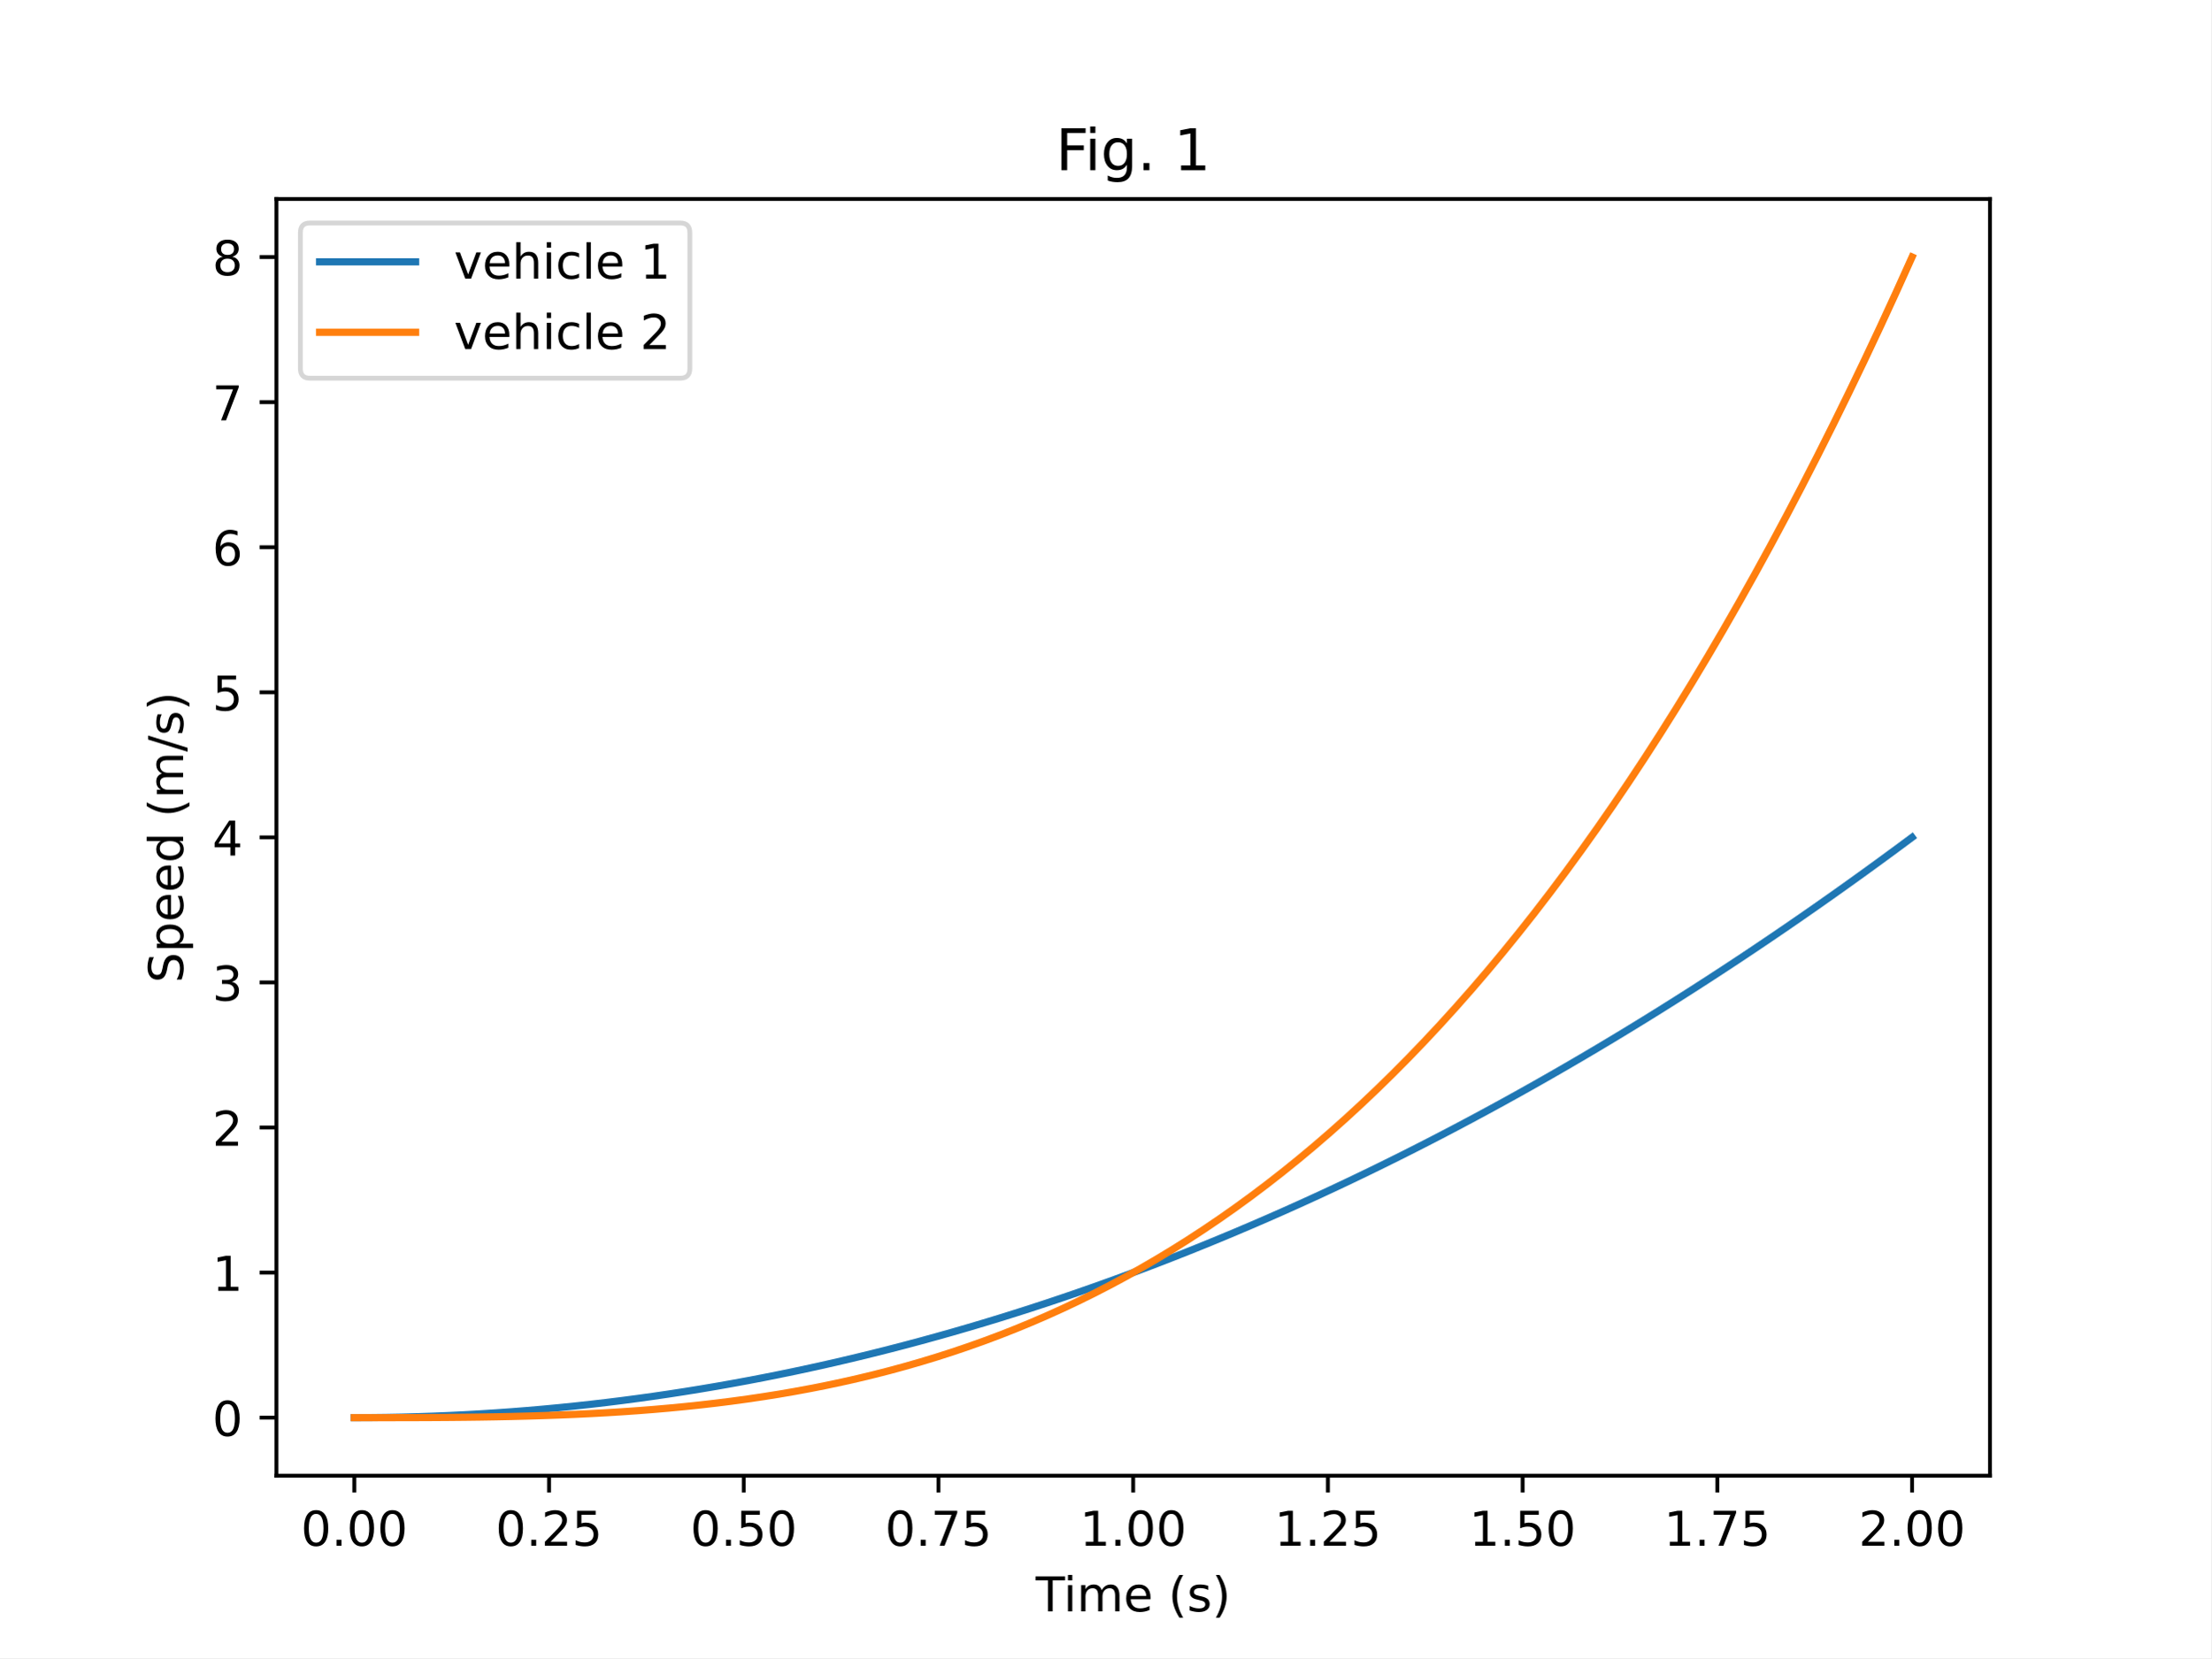
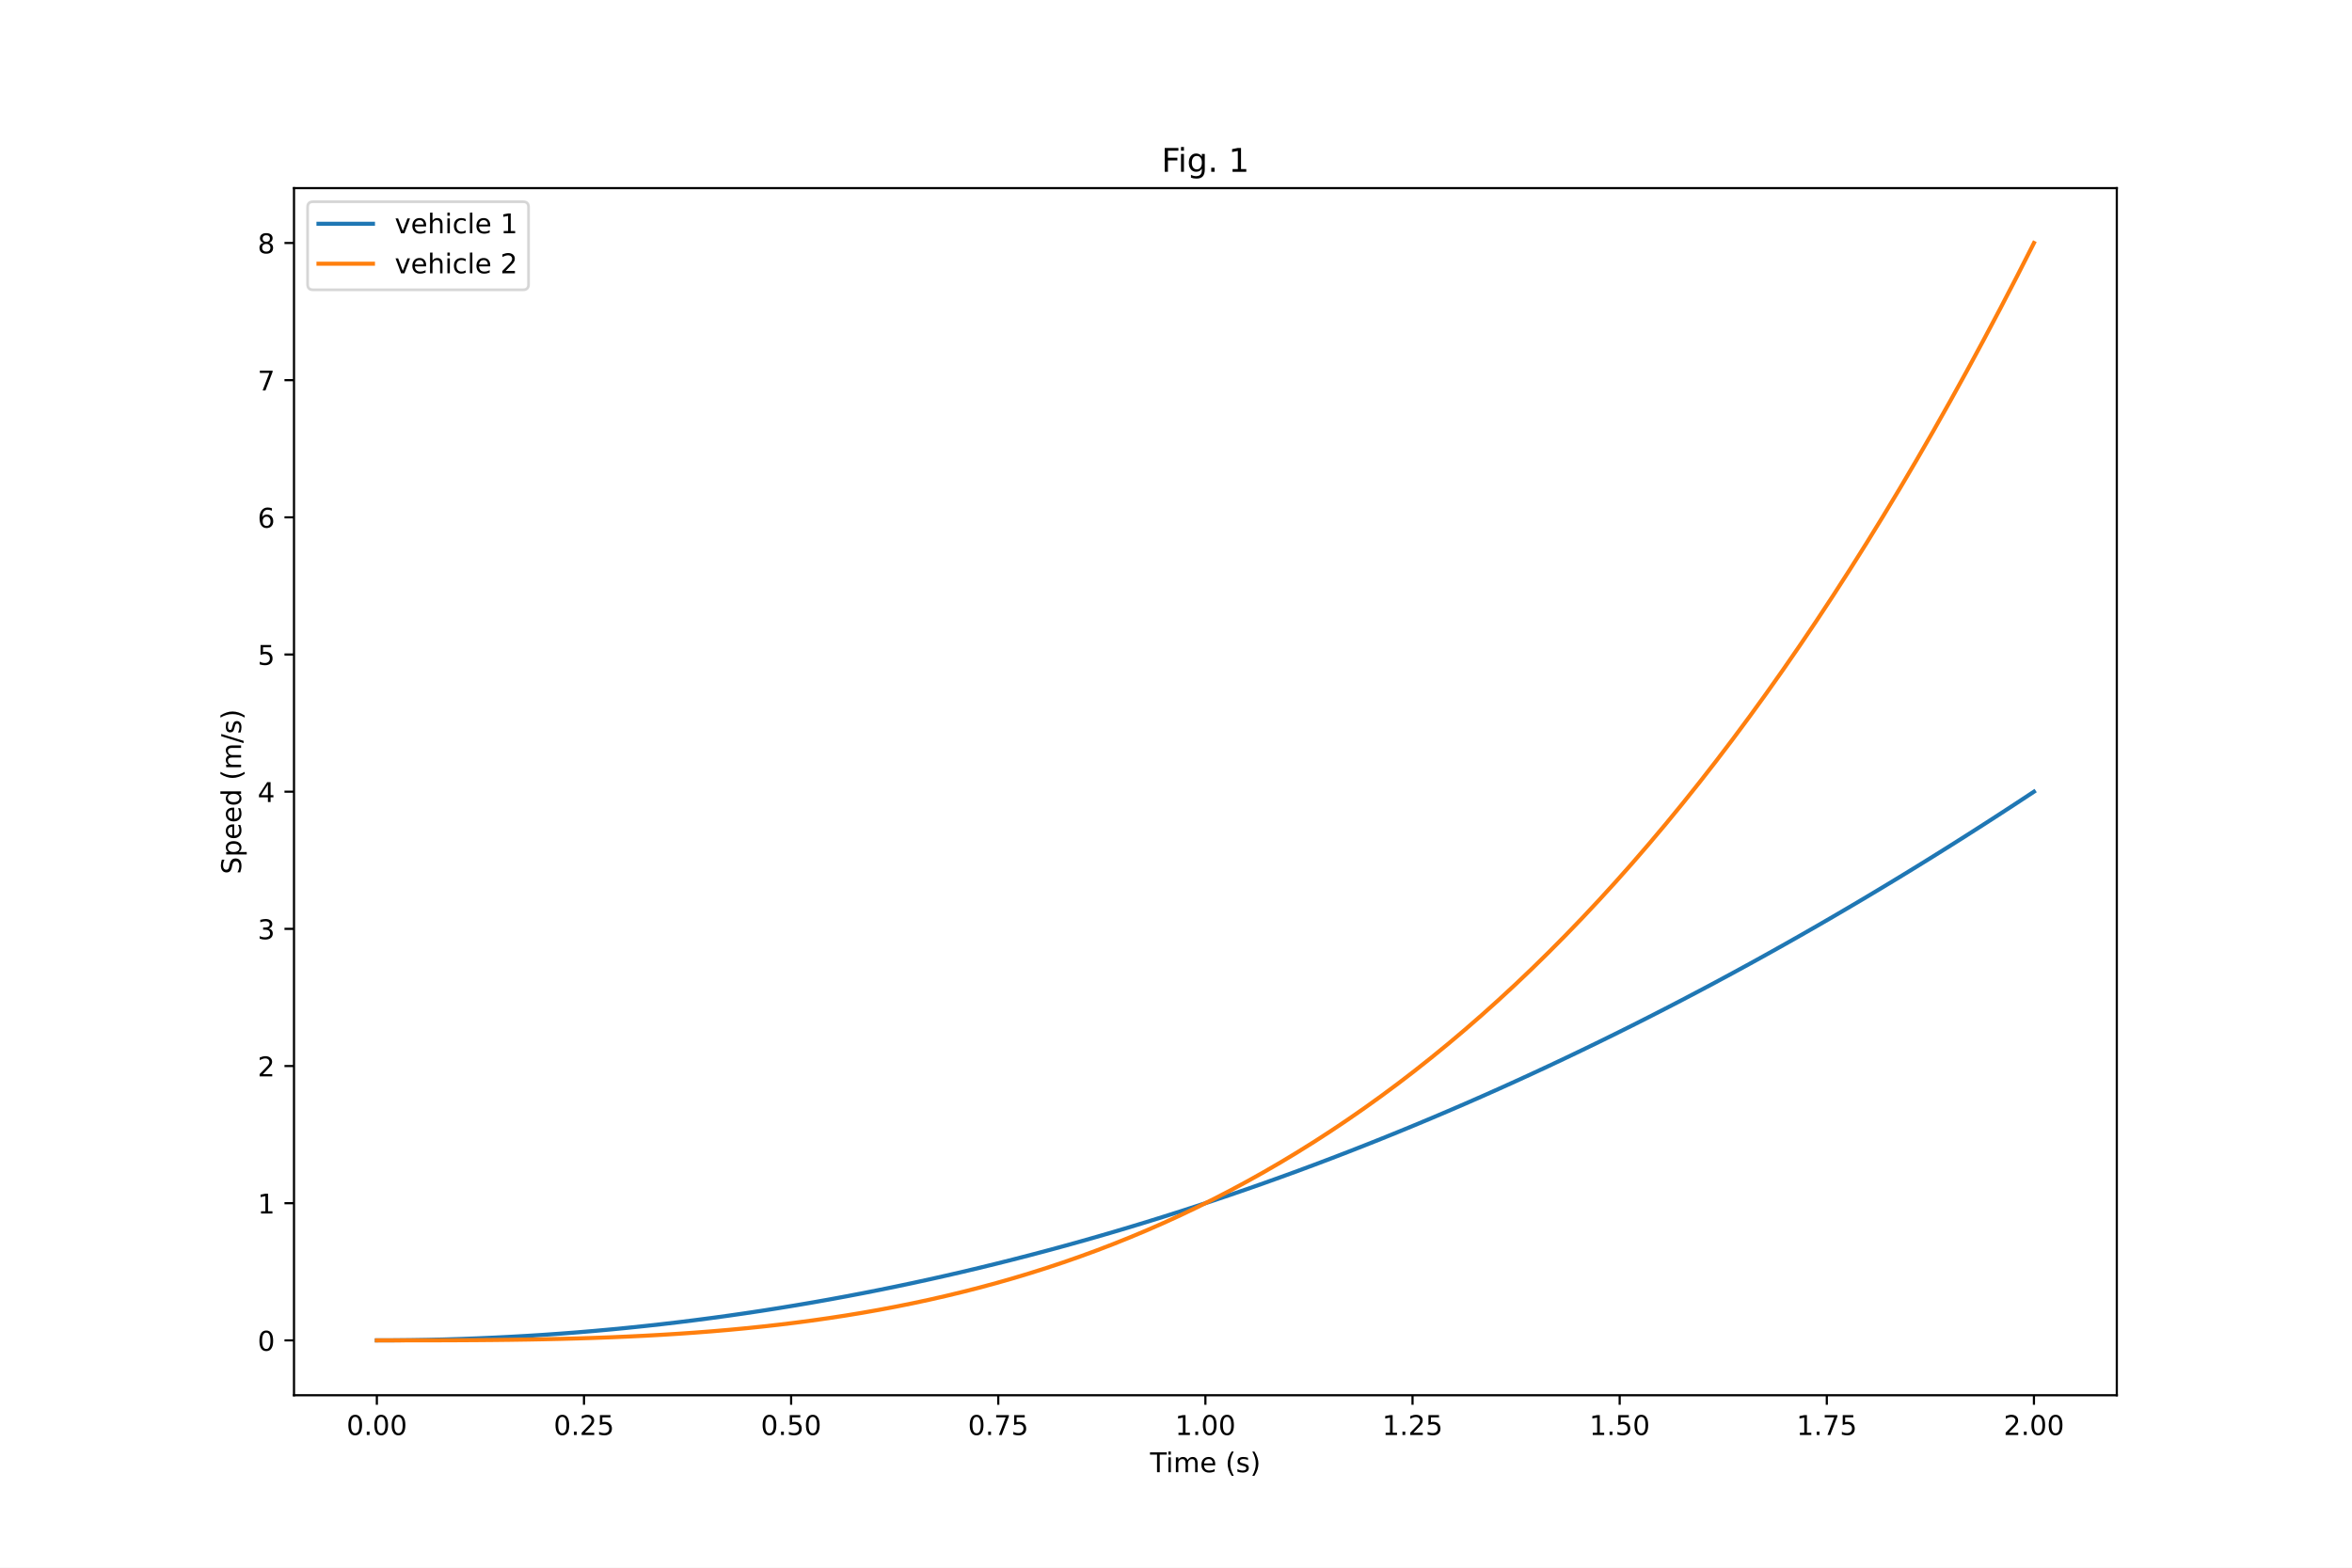
- <svg xmlns="http://www.w3.org/2000/svg" xmlns:xlink="http://www.w3.org/1999/xlink" width="460.8pt" height="345.6pt" viewBox="0 0 460.8 345.6" version="1.1">
+ <svg xmlns="http://www.w3.org/2000/svg" xmlns:xlink="http://www.w3.org/1999/xlink" width="864pt" height="576pt" viewBox="0 0 864 576" version="1.1">
  <defs>
    <style type="text/css">*{stroke-linejoin: round; stroke-linecap: butt}</style>
  </defs>
  <g id="figure_1">
    <g id="patch_1">
-       <path d="M 0 345.6  L 460.8 345.6  L 460.8 0  L 0 0  z " style="fill: #ffffff" />
+       <path d="M 0 576  L 864 576  L 864 0  L 0 0  z " style="fill: #ffffff" />
    </g>
    <g id="axes_1">
      <g id="patch_2">
-         <path d="M 57.6 307.584  L 414.72 307.584  L 414.72 41.472  L 57.6 41.472  z " style="fill: #ffffff" />
+         <path d="M 108 512.64  L 777.6 512.64  L 777.6 69.12  L 108 69.12  z " style="fill: #ffffff" />
      </g>
      <g id="matplotlib.axis_1">
        <g id="xtick_1">
          <g id="line2d_1">
            <defs>
-               <path id="mf63cbc699c" d="M 0 0  L 0 3.5  " style="stroke: #000000; stroke-width: 0.8" />
+               <path id="m9174577383" d="M 0 0  L 0 3.5  " style="stroke: #000000; stroke-width: 0.8" />
            </defs>
            <g>
-               <use xlink:href="#mf63cbc699c" x="73.833" y="307.584" style="stroke: #000000; stroke-width: 0.8" />
+               <use xlink:href="#m9174577383" x="138.436" y="512.64" style="stroke: #000000; stroke-width: 0.8" />
            </g>
          </g>
          <g id="text_1">
-             <g transform="translate(62.69991 322.1824) scale(0.1 -0.1)">
+             <g transform="translate(127.3036 527.2384) scale(0.1 -0.1)">
              <defs>
                <path id="DejaVuSans-30" d="M 2034 4250  Q 1547 4250 1301 3770  Q 1056 3291 1056 2328  Q 1056 1369 1301 889  Q 1547 409 2034 409  Q 2525 409 2770 889  Q 3016 1369 3016 2328  Q 3016 3291 2770 3770  Q 2525 4250 2034 4250  z M 2034 4750  Q 2819 4750 3233 4129  Q 3647 3509 3647 2328  Q 3647 1150 3233 529  Q 2819 -91 2034 -91  Q 1250 -91 836 529  Q 422 1150 422 2328  Q 422 3509 836 4129  Q 1250 4750 2034 4750  z " transform="scale(0.015625)" />
                <path id="DejaVuSans-2e" d="M 684 794  L 1344 794  L 1344 0  L 684 0  L 684 794  z " transform="scale(0.015625)" />
              </defs>
              <use xlink:href="#DejaVuSans-30" />
              <use xlink:href="#DejaVuSans-2e" x="63.623" />
              <use xlink:href="#DejaVuSans-30" x="95.41" />
              <use xlink:href="#DejaVuSans-30" x="159.033" />
            </g>
          </g>
        </g>
        <g id="xtick_2">
          <g id="line2d_2">
            <g>
-               <use xlink:href="#mf63cbc699c" x="114.415" y="307.584" style="stroke: #000000; stroke-width: 0.8" />
+               <use xlink:href="#m9174577383" x="214.527" y="512.64" style="stroke: #000000; stroke-width: 0.8" />
            </g>
          </g>
          <g id="text_2">
-             <g transform="translate(103.2817 322.1824) scale(0.1 -0.1)">
+             <g transform="translate(203.3945 527.2384) scale(0.1 -0.1)">
              <defs>
                <path id="DejaVuSans-32" d="M 1228 531  L 3431 531  L 3431 0  L 469 0  L 469 531  Q 828 903 1448 1529  Q 2069 2156 2228 2338  Q 2531 2678 2651 2914  Q 2772 3150 2772 3378  Q 2772 3750 2511 3984  Q 2250 4219 1831 4219  Q 1534 4219 1204 4116  Q 875 4013 500 3803  L 500 4441  Q 881 4594 1212 4672  Q 1544 4750 1819 4750  Q 2544 4750 2975 4387  Q 3406 4025 3406 3419  Q 3406 3131 3298 2873  Q 3191 2616 2906 2266  Q 2828 2175 2409 1742  Q 1991 1309 1228 531  z " transform="scale(0.015625)" />
                <path id="DejaVuSans-35" d="M 691 4666  L 3169 4666  L 3169 4134  L 1269 4134  L 1269 2991  Q 1406 3038 1543 3061  Q 1681 3084 1819 3084  Q 2600 3084 3056 2656  Q 3513 2228 3513 1497  Q 3513 744 3044 326  Q 2575 -91 1722 -91  Q 1428 -91 1123 -41  Q 819 9 494 109  L 494 744  Q 775 591 1075 516  Q 1375 441 1709 441  Q 2250 441 2565 725  Q 2881 1009 2881 1497  Q 2881 1984 2565 2268  Q 2250 2553 1709 2553  Q 1456 2553 1204 2497  Q 953 2441 691 2322  L 691 4666  z " transform="scale(0.015625)" />
              </defs>
              <use xlink:href="#DejaVuSans-30" />
              <use xlink:href="#DejaVuSans-2e" x="63.623" />
              <use xlink:href="#DejaVuSans-32" x="95.41" />
              <use xlink:href="#DejaVuSans-35" x="159.033" />
            </g>
          </g>
        </g>
        <g id="xtick_3">
          <g id="line2d_3">
            <g>
-               <use xlink:href="#mf63cbc699c" x="154.996" y="307.584" style="stroke: #000000; stroke-width: 0.8" />
+               <use xlink:href="#m9174577383" x="290.618" y="512.64" style="stroke: #000000; stroke-width: 0.8" />
            </g>
          </g>
          <g id="text_3">
-             <g transform="translate(143.8636 322.1824) scale(0.1 -0.1)">
+             <g transform="translate(279.4854 527.2384) scale(0.1 -0.1)">
              <use xlink:href="#DejaVuSans-30" />
              <use xlink:href="#DejaVuSans-2e" x="63.623" />
              <use xlink:href="#DejaVuSans-35" x="95.41" />
              <use xlink:href="#DejaVuSans-30" x="159.033" />
            </g>
          </g>
        </g>
        <g id="xtick_4">
          <g id="line2d_4">
            <g>
-               <use xlink:href="#mf63cbc699c" x="195.578" y="307.584" style="stroke: #000000; stroke-width: 0.8" />
+               <use xlink:href="#m9174577383" x="366.709" y="512.64" style="stroke: #000000; stroke-width: 0.8" />
            </g>
          </g>
          <g id="text_4">
-             <g transform="translate(184.4454 322.1824) scale(0.1 -0.1)">
+             <g transform="translate(355.5763 527.2384) scale(0.1 -0.1)">
              <defs>
                <path id="DejaVuSans-37" d="M 525 4666  L 3525 4666  L 3525 4397  L 1831 0  L 1172 0  L 2766 4134  L 525 4134  L 525 4666  z " transform="scale(0.015625)" />
              </defs>
              <use xlink:href="#DejaVuSans-30" />
              <use xlink:href="#DejaVuSans-2e" x="63.623" />
              <use xlink:href="#DejaVuSans-37" x="95.41" />
              <use xlink:href="#DejaVuSans-35" x="159.033" />
            </g>
          </g>
        </g>
        <g id="xtick_5">
          <g id="line2d_5">
            <g>
-               <use xlink:href="#mf63cbc699c" x="236.16" y="307.584" style="stroke: #000000; stroke-width: 0.8" />
+               <use xlink:href="#m9174577383" x="442.8" y="512.64" style="stroke: #000000; stroke-width: 0.8" />
            </g>
          </g>
          <g id="text_5">
-             <g transform="translate(225.0272 322.1824) scale(0.1 -0.1)">
+             <g transform="translate(431.6672 527.2384) scale(0.1 -0.1)">
              <defs>
                <path id="DejaVuSans-31" d="M 794 531  L 1825 531  L 1825 4091  L 703 3866  L 703 4441  L 1819 4666  L 2450 4666  L 2450 531  L 3481 531  L 3481 0  L 794 0  L 794 531  z " transform="scale(0.015625)" />
              </defs>
              <use xlink:href="#DejaVuSans-31" />
              <use xlink:href="#DejaVuSans-2e" x="63.623" />
              <use xlink:href="#DejaVuSans-30" x="95.41" />
              <use xlink:href="#DejaVuSans-30" x="159.033" />
            </g>
          </g>
        </g>
        <g id="xtick_6">
          <g id="line2d_6">
            <g>
-               <use xlink:href="#mf63cbc699c" x="276.742" y="307.584" style="stroke: #000000; stroke-width: 0.8" />
+               <use xlink:href="#m9174577383" x="518.891" y="512.64" style="stroke: #000000; stroke-width: 0.8" />
            </g>
          </g>
          <g id="text_6">
-             <g transform="translate(265.609 322.1824) scale(0.1 -0.1)">
+             <g transform="translate(507.7581 527.2384) scale(0.1 -0.1)">
              <use xlink:href="#DejaVuSans-31" />
              <use xlink:href="#DejaVuSans-2e" x="63.623" />
              <use xlink:href="#DejaVuSans-32" x="95.41" />
              <use xlink:href="#DejaVuSans-35" x="159.033" />
            </g>
          </g>
        </g>
        <g id="xtick_7">
          <g id="line2d_7">
            <g>
-               <use xlink:href="#mf63cbc699c" x="317.324" y="307.584" style="stroke: #000000; stroke-width: 0.8" />
+               <use xlink:href="#m9174577383" x="594.982" y="512.64" style="stroke: #000000; stroke-width: 0.8" />
            </g>
          </g>
          <g id="text_7">
-             <g transform="translate(306.1908 322.1824) scale(0.1 -0.1)">
+             <g transform="translate(583.849 527.2384) scale(0.1 -0.1)">
              <use xlink:href="#DejaVuSans-31" />
              <use xlink:href="#DejaVuSans-2e" x="63.623" />
              <use xlink:href="#DejaVuSans-35" x="95.41" />
              <use xlink:href="#DejaVuSans-30" x="159.033" />
            </g>
          </g>
        </g>
        <g id="xtick_8">
          <g id="line2d_8">
            <g>
-               <use xlink:href="#mf63cbc699c" x="357.905" y="307.584" style="stroke: #000000; stroke-width: 0.8" />
+               <use xlink:href="#m9174577383" x="671.073" y="512.64" style="stroke: #000000; stroke-width: 0.8" />
            </g>
          </g>
          <g id="text_8">
-             <g transform="translate(346.7726 322.1824) scale(0.1 -0.1)">
+             <g transform="translate(659.9399 527.2384) scale(0.1 -0.1)">
              <use xlink:href="#DejaVuSans-31" />
              <use xlink:href="#DejaVuSans-2e" x="63.623" />
              <use xlink:href="#DejaVuSans-37" x="95.41" />
              <use xlink:href="#DejaVuSans-35" x="159.033" />
            </g>
          </g>
        </g>
        <g id="xtick_9">
          <g id="line2d_9">
            <g>
-               <use xlink:href="#mf63cbc699c" x="398.487" y="307.584" style="stroke: #000000; stroke-width: 0.8" />
+               <use xlink:href="#m9174577383" x="747.164" y="512.64" style="stroke: #000000; stroke-width: 0.8" />
            </g>
          </g>
          <g id="text_9">
-             <g transform="translate(387.3545 322.1824) scale(0.1 -0.1)">
+             <g transform="translate(736.0308 527.2384) scale(0.1 -0.1)">
              <use xlink:href="#DejaVuSans-32" />
              <use xlink:href="#DejaVuSans-2e" x="63.623" />
              <use xlink:href="#DejaVuSans-30" x="95.41" />
              <use xlink:href="#DejaVuSans-30" x="159.033" />
            </g>
          </g>
        </g>
        <g id="text_10">
-           <g transform="translate(215.8311 335.8606) scale(0.1 -0.1)">
+           <g transform="translate(422.4711 540.9166) scale(0.1 -0.1)">
            <defs>
              <path id="DejaVuSans-54" d="M -19 4666  L 3928 4666  L 3928 4134  L 2272 4134  L 2272 0  L 1638 0  L 1638 4134  L -19 4134  L -19 4666  z " transform="scale(0.015625)" />
              <path id="DejaVuSans-69" d="M 603 3500  L 1178 3500  L 1178 0  L 603 0  L 603 3500  z M 603 4863  L 1178 4863  L 1178 4134  L 603 4134  L 603 4863  z " transform="scale(0.015625)" />
              <path id="DejaVuSans-6d" d="M 3328 2828  Q 3544 3216 3844 3400  Q 4144 3584 4550 3584  Q 5097 3584 5394 3201  Q 5691 2819 5691 2113  L 5691 0  L 5113 0  L 5113 2094  Q 5113 2597 4934 2840  Q 4756 3084 4391 3084  Q 3944 3084 3684 2787  Q 3425 2491 3425 1978  L 3425 0  L 2847 0  L 2847 2094  Q 2847 2600 2669 2842  Q 2491 3084 2119 3084  Q 1678 3084 1418 2786  Q 1159 2488 1159 1978  L 1159 0  L 581 0  L 581 3500  L 1159 3500  L 1159 2956  Q 1356 3278 1631 3431  Q 1906 3584 2284 3584  Q 2666 3584 2933 3390  Q 3200 3197 3328 2828  z " transform="scale(0.015625)" />
              <path id="DejaVuSans-65" d="M 3597 1894  L 3597 1613  L 953 1613  Q 991 1019 1311 708  Q 1631 397 2203 397  Q 2534 397 2845 478  Q 3156 559 3463 722  L 3463 178  Q 3153 47 2828 -22  Q 2503 -91 2169 -91  Q 1331 -91 842 396  Q 353 884 353 1716  Q 353 2575 817 3079  Q 1281 3584 2069 3584  Q 2775 3584 3186 3129  Q 3597 2675 3597 1894  z M 3022 2063  Q 3016 2534 2758 2815  Q 2500 3097 2075 3097  Q 1594 3097 1305 2825  Q 1016 2553 972 2059  L 3022 2063  z " transform="scale(0.015625)" />
              <path id="DejaVuSans-20" transform="scale(0.015625)" />
              <path id="DejaVuSans-28" d="M 1984 4856  Q 1566 4138 1362 3434  Q 1159 2731 1159 2009  Q 1159 1288 1364 580  Q 1569 -128 1984 -844  L 1484 -844  Q 1016 -109 783 600  Q 550 1309 550 2009  Q 550 2706 781 3412  Q 1013 4119 1484 4856  L 1984 4856  z " transform="scale(0.015625)" />
              <path id="DejaVuSans-73" d="M 2834 3397  L 2834 2853  Q 2591 2978 2328 3040  Q 2066 3103 1784 3103  Q 1356 3103 1142 2972  Q 928 2841 928 2578  Q 928 2378 1081 2264  Q 1234 2150 1697 2047  L 1894 2003  Q 2506 1872 2764 1633  Q 3022 1394 3022 966  Q 3022 478 2636 193  Q 2250 -91 1575 -91  Q 1294 -91 989 -36  Q 684 19 347 128  L 347 722  Q 666 556 975 473  Q 1284 391 1588 391  Q 1994 391 2212 530  Q 2431 669 2431 922  Q 2431 1156 2273 1281  Q 2116 1406 1581 1522  L 1381 1569  Q 847 1681 609 1914  Q 372 2147 372 2553  Q 372 3047 722 3315  Q 1072 3584 1716 3584  Q 2034 3584 2315 3537  Q 2597 3491 2834 3397  z " transform="scale(0.015625)" />
              <path id="DejaVuSans-29" d="M 513 4856  L 1013 4856  Q 1481 4119 1714 3412  Q 1947 2706 1947 2009  Q 1947 1309 1714 600  Q 1481 -109 1013 -844  L 513 -844  Q 928 -128 1133 580  Q 1338 1288 1338 2009  Q 1338 2731 1133 3434  Q 928 4138 513 4856  z " transform="scale(0.015625)" />
            </defs>
            <use xlink:href="#DejaVuSans-54" />
            <use xlink:href="#DejaVuSans-69" x="57.959" />
            <use xlink:href="#DejaVuSans-6d" x="85.742" />
            <use xlink:href="#DejaVuSans-65" x="183.154" />
            <use xlink:href="#DejaVuSans-20" x="244.678" />
            <use xlink:href="#DejaVuSans-28" x="276.465" />
            <use xlink:href="#DejaVuSans-73" x="315.479" />
            <use xlink:href="#DejaVuSans-29" x="367.578" />
          </g>
        </g>
      </g>
      <g id="matplotlib.axis_2">
        <g id="ytick_1">
          <g id="line2d_10">
            <defs>
-               <path id="m149c345e2b" d="M 0 0  L -3.5 0  " style="stroke: #000000; stroke-width: 0.8" />
+               <path id="ma821658258" d="M 0 0  L -3.5 0  " style="stroke: #000000; stroke-width: 0.8" />
            </defs>
            <g>
-               <use xlink:href="#m149c345e2b" x="57.6" y="295.488" style="stroke: #000000; stroke-width: 0.8" />
+               <use xlink:href="#ma821658258" x="108" y="492.48" style="stroke: #000000; stroke-width: 0.8" />
            </g>
          </g>
          <g id="text_11">
-             <g transform="translate(44.2375 299.2872) scale(0.1 -0.1)">
+             <g transform="translate(94.6375 496.2792) scale(0.1 -0.1)">
              <use xlink:href="#DejaVuSans-30" />
            </g>
          </g>
        </g>
        <g id="ytick_2">
          <g id="line2d_11">
            <g>
-               <use xlink:href="#m149c345e2b" x="57.6" y="265.248" style="stroke: #000000; stroke-width: 0.8" />
+               <use xlink:href="#ma821658258" x="108" y="442.08" style="stroke: #000000; stroke-width: 0.8" />
            </g>
          </g>
          <g id="text_12">
-             <g transform="translate(44.2375 269.0472) scale(0.1 -0.1)">
+             <g transform="translate(94.6375 445.8792) scale(0.1 -0.1)">
              <use xlink:href="#DejaVuSans-31" />
            </g>
          </g>
        </g>
        <g id="ytick_3">
          <g id="line2d_12">
            <g>
-               <use xlink:href="#m149c345e2b" x="57.6" y="235.008" style="stroke: #000000; stroke-width: 0.8" />
+               <use xlink:href="#ma821658258" x="108" y="391.68" style="stroke: #000000; stroke-width: 0.8" />
            </g>
          </g>
          <g id="text_13">
-             <g transform="translate(44.2375 238.8072) scale(0.1 -0.1)">
+             <g transform="translate(94.6375 395.4792) scale(0.1 -0.1)">
              <use xlink:href="#DejaVuSans-32" />
            </g>
          </g>
        </g>
        <g id="ytick_4">
          <g id="line2d_13">
            <g>
-               <use xlink:href="#m149c345e2b" x="57.6" y="204.768" style="stroke: #000000; stroke-width: 0.8" />
+               <use xlink:href="#ma821658258" x="108" y="341.28" style="stroke: #000000; stroke-width: 0.8" />
            </g>
          </g>
          <g id="text_14">
-             <g transform="translate(44.2375 208.5672) scale(0.1 -0.1)">
+             <g transform="translate(94.6375 345.0792) scale(0.1 -0.1)">
              <defs>
                <path id="DejaVuSans-33" d="M 2597 2516  Q 3050 2419 3304 2112  Q 3559 1806 3559 1356  Q 3559 666 3084 287  Q 2609 -91 1734 -91  Q 1441 -91 1130 -33  Q 819 25 488 141  L 488 750  Q 750 597 1062 519  Q 1375 441 1716 441  Q 2309 441 2620 675  Q 2931 909 2931 1356  Q 2931 1769 2642 2001  Q 2353 2234 1838 2234  L 1294 2234  L 1294 2753  L 1863 2753  Q 2328 2753 2575 2939  Q 2822 3125 2822 3475  Q 2822 3834 2567 4026  Q 2313 4219 1838 4219  Q 1578 4219 1281 4162  Q 984 4106 628 3988  L 628 4550  Q 988 4650 1302 4700  Q 1616 4750 1894 4750  Q 2613 4750 3031 4423  Q 3450 4097 3450 3541  Q 3450 3153 3228 2886  Q 3006 2619 2597 2516  z " transform="scale(0.015625)" />
              </defs>
              <use xlink:href="#DejaVuSans-33" />
            </g>
          </g>
        </g>
        <g id="ytick_5">
          <g id="line2d_14">
            <g>
-               <use xlink:href="#m149c345e2b" x="57.6" y="174.528" style="stroke: #000000; stroke-width: 0.8" />
+               <use xlink:href="#ma821658258" x="108" y="290.88" style="stroke: #000000; stroke-width: 0.8" />
            </g>
          </g>
          <g id="text_15">
-             <g transform="translate(44.2375 178.3272) scale(0.1 -0.1)">
+             <g transform="translate(94.6375 294.6792) scale(0.1 -0.1)">
              <defs>
                <path id="DejaVuSans-34" d="M 2419 4116  L 825 1625  L 2419 1625  L 2419 4116  z M 2253 4666  L 3047 4666  L 3047 1625  L 3713 1625  L 3713 1100  L 3047 1100  L 3047 0  L 2419 0  L 2419 1100  L 313 1100  L 313 1709  L 2253 4666  z " transform="scale(0.015625)" />
              </defs>
              <use xlink:href="#DejaVuSans-34" />
            </g>
          </g>
        </g>
        <g id="ytick_6">
          <g id="line2d_15">
            <g>
-               <use xlink:href="#m149c345e2b" x="57.6" y="144.288" style="stroke: #000000; stroke-width: 0.8" />
+               <use xlink:href="#ma821658258" x="108" y="240.48" style="stroke: #000000; stroke-width: 0.8" />
            </g>
          </g>
          <g id="text_16">
-             <g transform="translate(44.2375 148.0872) scale(0.1 -0.1)">
+             <g transform="translate(94.6375 244.2792) scale(0.1 -0.1)">
              <use xlink:href="#DejaVuSans-35" />
            </g>
          </g>
        </g>
        <g id="ytick_7">
          <g id="line2d_16">
            <g>
-               <use xlink:href="#m149c345e2b" x="57.6" y="114.048" style="stroke: #000000; stroke-width: 0.8" />
+               <use xlink:href="#ma821658258" x="108" y="190.08" style="stroke: #000000; stroke-width: 0.8" />
            </g>
          </g>
          <g id="text_17">
-             <g transform="translate(44.2375 117.8472) scale(0.1 -0.1)">
+             <g transform="translate(94.6375 193.8792) scale(0.1 -0.1)">
              <defs>
                <path id="DejaVuSans-36" d="M 2113 2584  Q 1688 2584 1439 2293  Q 1191 2003 1191 1497  Q 1191 994 1439 701  Q 1688 409 2113 409  Q 2538 409 2786 701  Q 3034 994 3034 1497  Q 3034 2003 2786 2293  Q 2538 2584 2113 2584  z M 3366 4563  L 3366 3988  Q 3128 4100 2886 4159  Q 2644 4219 2406 4219  Q 1781 4219 1451 3797  Q 1122 3375 1075 2522  Q 1259 2794 1537 2939  Q 1816 3084 2150 3084  Q 2853 3084 3261 2657  Q 3669 2231 3669 1497  Q 3669 778 3244 343  Q 2819 -91 2113 -91  Q 1303 -91 875 529  Q 447 1150 447 2328  Q 447 3434 972 4092  Q 1497 4750 2381 4750  Q 2619 4750 2861 4703  Q 3103 4656 3366 4563  z " transform="scale(0.015625)" />
              </defs>
              <use xlink:href="#DejaVuSans-36" />
            </g>
          </g>
        </g>
        <g id="ytick_8">
          <g id="line2d_17">
            <g>
-               <use xlink:href="#m149c345e2b" x="57.6" y="83.808" style="stroke: #000000; stroke-width: 0.8" />
+               <use xlink:href="#ma821658258" x="108" y="139.68" style="stroke: #000000; stroke-width: 0.8" />
            </g>
          </g>
          <g id="text_18">
-             <g transform="translate(44.2375 87.60722) scale(0.1 -0.1)">
+             <g transform="translate(94.6375 143.4792) scale(0.1 -0.1)">
              <use xlink:href="#DejaVuSans-37" />
            </g>
          </g>
        </g>
        <g id="ytick_9">
          <g id="line2d_18">
            <g>
-               <use xlink:href="#m149c345e2b" x="57.6" y="53.568" style="stroke: #000000; stroke-width: 0.8" />
+               <use xlink:href="#ma821658258" x="108" y="89.28" style="stroke: #000000; stroke-width: 0.8" />
            </g>
          </g>
          <g id="text_19">
-             <g transform="translate(44.2375 57.36722) scale(0.1 -0.1)">
+             <g transform="translate(94.6375 93.07922) scale(0.1 -0.1)">
              <defs>
                <path id="DejaVuSans-38" d="M 2034 2216  Q 1584 2216 1326 1975  Q 1069 1734 1069 1313  Q 1069 891 1326 650  Q 1584 409 2034 409  Q 2484 409 2743 651  Q 3003 894 3003 1313  Q 3003 1734 2745 1975  Q 2488 2216 2034 2216  z M 1403 2484  Q 997 2584 770 2862  Q 544 3141 544 3541  Q 544 4100 942 4425  Q 1341 4750 2034 4750  Q 2731 4750 3128 4425  Q 3525 4100 3525 3541  Q 3525 3141 3298 2862  Q 3072 2584 2669 2484  Q 3125 2378 3379 2068  Q 3634 1759 3634 1313  Q 3634 634 3220 271  Q 2806 -91 2034 -91  Q 1263 -91 848 271  Q 434 634 434 1313  Q 434 1759 690 2068  Q 947 2378 1403 2484  z M 1172 3481  Q 1172 3119 1398 2916  Q 1625 2713 2034 2713  Q 2441 2713 2670 2916  Q 2900 3119 2900 3481  Q 2900 3844 2670 4047  Q 2441 4250 2034 4250  Q 1625 4250 1398 4047  Q 1172 3844 1172 3481  z " transform="scale(0.015625)" />
              </defs>
              <use xlink:href="#DejaVuSans-38" />
            </g>
          </g>
        </g>
        <g id="text_20">
-           <g transform="translate(38.15781 204.8538) rotate(-90) scale(0.1 -0.1)">
+           <g transform="translate(88.55781 321.2058) rotate(-90) scale(0.1 -0.1)">
            <defs>
              <path id="DejaVuSans-53" d="M 3425 4513  L 3425 3897  Q 3066 4069 2747 4153  Q 2428 4238 2131 4238  Q 1616 4238 1336 4038  Q 1056 3838 1056 3469  Q 1056 3159 1242 3001  Q 1428 2844 1947 2747  L 2328 2669  Q 3034 2534 3370 2195  Q 3706 1856 3706 1288  Q 3706 609 3251 259  Q 2797 -91 1919 -91  Q 1588 -91 1214 -16  Q 841 59 441 206  L 441 856  Q 825 641 1194 531  Q 1563 422 1919 422  Q 2459 422 2753 634  Q 3047 847 3047 1241  Q 3047 1584 2836 1778  Q 2625 1972 2144 2069  L 1759 2144  Q 1053 2284 737 2584  Q 422 2884 422 3419  Q 422 4038 858 4394  Q 1294 4750 2059 4750  Q 2388 4750 2728 4690  Q 3069 4631 3425 4513  z " transform="scale(0.015625)" />
              <path id="DejaVuSans-70" d="M 1159 525  L 1159 -1331  L 581 -1331  L 581 3500  L 1159 3500  L 1159 2969  Q 1341 3281 1617 3432  Q 1894 3584 2278 3584  Q 2916 3584 3314 3078  Q 3713 2572 3713 1747  Q 3713 922 3314 415  Q 2916 -91 2278 -91  Q 1894 -91 1617 61  Q 1341 213 1159 525  z M 3116 1747  Q 3116 2381 2855 2742  Q 2594 3103 2138 3103  Q 1681 3103 1420 2742  Q 1159 2381 1159 1747  Q 1159 1113 1420 752  Q 1681 391 2138 391  Q 2594 391 2855 752  Q 3116 1113 3116 1747  z " transform="scale(0.015625)" />
              <path id="DejaVuSans-64" d="M 2906 2969  L 2906 4863  L 3481 4863  L 3481 0  L 2906 0  L 2906 525  Q 2725 213 2448 61  Q 2172 -91 1784 -91  Q 1150 -91 751 415  Q 353 922 353 1747  Q 353 2572 751 3078  Q 1150 3584 1784 3584  Q 2172 3584 2448 3432  Q 2725 3281 2906 2969  z M 947 1747  Q 947 1113 1208 752  Q 1469 391 1925 391  Q 2381 391 2643 752  Q 2906 1113 2906 1747  Q 2906 2381 2643 2742  Q 2381 3103 1925 3103  Q 1469 3103 1208 2742  Q 947 2381 947 1747  z " transform="scale(0.015625)" />
              <path id="DejaVuSans-2f" d="M 1625 4666  L 2156 4666  L 531 -594  L 0 -594  L 1625 4666  z " transform="scale(0.015625)" />
            </defs>
            <use xlink:href="#DejaVuSans-53" />
            <use xlink:href="#DejaVuSans-70" x="63.477" />
            <use xlink:href="#DejaVuSans-65" x="126.953" />
            <use xlink:href="#DejaVuSans-65" x="188.477" />
            <use xlink:href="#DejaVuSans-64" x="250" />
            <use xlink:href="#DejaVuSans-20" x="313.477" />
            <use xlink:href="#DejaVuSans-28" x="345.264" />
            <use xlink:href="#DejaVuSans-6d" x="384.277" />
            <use xlink:href="#DejaVuSans-2f" x="481.689" />
            <use xlink:href="#DejaVuSans-73" x="515.381" />
            <use xlink:href="#DejaVuSans-29" x="567.48" />
          </g>
        </g>
      </g>
      <g id="line2d_19">
-         <path d="M 73.833 295.488  L 77.112 295.476  L 80.391 295.439  L 83.671 295.377  L 86.95 295.291  L 90.229 295.179  L 93.509 295.044  L 96.788 294.883  L 100.067 294.698  L 103.347 294.488  L 106.626 294.254  L 109.905 293.995  L 113.185 293.711  L 116.464 293.402  L 119.743 293.069  L 123.023 292.711  L 126.302 292.329  L 129.581 291.921  L 132.861 291.489  L 136.14 291.033  L 139.42 290.551  L 142.699 290.045  L 145.978 289.515  L 149.258 288.959  L 152.537 288.379  L 155.816 287.775  L 159.096 287.145  L 162.375 286.491  L 165.654 285.812  L 168.934 285.109  L 172.213 284.381  L 175.492 283.628  L 178.772 282.85  L 182.051 282.048  L 185.33 281.221  L 188.61 280.37  L 191.889 279.493  L 195.168 278.592  L 198.448 277.667  L 201.727 276.716  L 205.006 275.741  L 208.286 274.742  L 211.565 273.717  L 214.844 272.668  L 218.124 271.595  L 221.403 270.496  L 224.682 269.373  L 227.962 268.225  L 231.241 267.053  L 234.52 265.856  L 237.8 264.634  L 241.079 263.388  L 244.358 262.116  L 247.638 260.82  L 250.917 259.5  L 254.196 258.155  L 257.476 256.785  L 260.755 255.39  L 264.034 253.971  L 267.314 252.527  L 270.593 251.058  L 273.872 249.565  L 277.152 248.047  L 280.431 246.504  L 283.71 244.937  L 286.99 243.345  L 290.269 241.728  L 293.548 240.087  L 296.828 238.42  L 300.107 236.73  L 303.386 235.014  L 306.666 233.274  L 309.945 231.509  L 313.224 229.72  L 316.504 227.905  L 319.783 226.067  L 323.062 224.203  L 326.342 222.315  L 329.621 220.402  L 332.9 218.464  L 336.18 216.502  L 339.459 214.515  L 342.739 212.503  L 346.018 210.467  L 349.297 208.406  L 352.577 206.32  L 355.856 204.21  L 359.135 202.074  L 362.415 199.915  L 365.694 197.73  L 368.973 195.521  L 372.253 193.287  L 375.532 191.029  L 378.811 188.746  L 382.091 186.438  L 385.37 184.105  L 388.649 181.748  L 391.929 179.366  L 395.208 176.959  L 398.487 174.528  " clip-path="url(#pc53eaf5fa2)" style="fill: none; stroke: #1f77b4; stroke-width: 1.5; stroke-linecap: square" />
+         <path d="M 138.436 492.48  L 144.585 492.459  L 150.734 492.398  L 156.883 492.295  L 163.031 492.151  L 169.18 491.966  L 175.329 491.74  L 181.478 491.472  L 187.626 491.164  L 193.775 490.814  L 199.924 490.423  L 206.073 489.991  L 212.221 489.518  L 218.37 489.004  L 224.519 488.448  L 230.668 487.852  L 236.817 487.214  L 242.965 486.535  L 249.114 485.816  L 255.263 485.054  L 261.412 484.252  L 267.56 483.409  L 273.709 482.524  L 279.858 481.599  L 286.007 480.632  L 292.155 479.624  L 298.304 478.575  L 304.453 477.485  L 310.602 476.354  L 316.75 475.181  L 322.899 473.968  L 329.048 472.713  L 335.197 471.417  L 341.345 470.08  L 347.494 468.702  L 353.643 467.283  L 359.792 465.822  L 365.94 464.321  L 372.089 462.778  L 378.238 461.194  L 384.387 459.569  L 390.536 457.903  L 396.684 456.196  L 402.833 454.447  L 408.982 452.658  L 415.131 450.827  L 421.279 448.955  L 427.428 447.042  L 433.577 445.088  L 439.726 443.093  L 445.874 441.057  L 452.023 438.979  L 458.172 436.861  L 464.321 434.701  L 470.469 432.5  L 476.618 430.258  L 482.767 427.975  L 488.916 425.65  L 495.064 423.285  L 501.213 420.878  L 507.362 418.43  L 513.511 415.942  L 519.66 413.411  L 525.808 410.84  L 531.957 408.228  L 538.106 405.575  L 544.255 402.88  L 550.403 400.144  L 556.552 397.367  L 562.701 394.549  L 568.85 391.69  L 574.998 388.79  L 581.147 385.849  L 587.296 382.866  L 593.445 379.842  L 599.593 376.778  L 605.742 373.672  L 611.891 370.524  L 618.04 367.336  L 624.188 364.107  L 630.337 360.836  L 636.486 357.525  L 642.635 354.172  L 648.783 350.778  L 654.932 347.343  L 661.081 343.867  L 667.23 340.349  L 673.379 336.791  L 679.527 333.191  L 685.676 329.55  L 691.825 325.868  L 697.974 322.145  L 704.122 318.381  L 710.271 314.576  L 716.42 310.729  L 722.569 306.842  L 728.717 302.913  L 734.866 298.943  L 741.015 294.932  L 747.164 290.88  " clip-path="url(#pc4473b1e2c)" style="fill: none; stroke: #1f77b4; stroke-width: 1.5; stroke-linecap: square" />
      </g>
      <g id="line2d_20">
-         <path d="M 73.833 295.488  L 77.112 295.488  L 80.391 295.486  L 83.671 295.481  L 86.95 295.472  L 90.229 295.457  L 93.509 295.434  L 96.788 295.402  L 100.067 295.36  L 103.347 295.306  L 106.626 295.239  L 109.905 295.156  L 113.185 295.057  L 116.464 294.94  L 119.743 294.804  L 123.023 294.647  L 126.302 294.467  L 129.581 294.263  L 132.861 294.034  L 136.14 293.778  L 139.42 293.493  L 142.699 293.179  L 145.978 292.833  L 149.258 292.454  L 152.537 292.041  L 155.816 291.592  L 159.096 291.106  L 162.375 290.581  L 165.654 290.015  L 168.934 289.407  L 172.213 288.756  L 175.492 288.06  L 178.772 287.318  L 182.051 286.528  L 185.33 285.689  L 188.61 284.798  L 191.889 283.855  L 195.168 282.859  L 198.448 281.807  L 201.727 280.698  L 205.006 279.531  L 208.286 278.304  L 211.565 277.016  L 214.844 275.665  L 218.124 274.249  L 221.403 272.768  L 224.682 271.22  L 227.962 269.602  L 231.241 267.915  L 234.52 266.155  L 237.8 264.322  L 241.079 262.415  L 244.358 260.431  L 247.638 258.369  L 250.917 256.228  L 254.196 254.007  L 257.476 251.703  L 260.755 249.315  L 264.034 246.842  L 267.314 244.282  L 270.593 241.634  L 273.872 238.896  L 277.152 236.067  L 280.431 233.145  L 283.71 230.129  L 286.99 227.017  L 290.269 223.808  L 293.548 220.5  L 296.828 217.092  L 300.107 213.582  L 303.386 209.969  L 306.666 206.252  L 309.945 202.428  L 313.224 198.496  L 316.504 194.455  L 319.783 190.304  L 323.062 186.04  L 326.342 181.663  L 329.621 177.17  L 332.9 172.561  L 336.18 167.833  L 339.459 162.986  L 342.739 158.018  L 346.018 152.927  L 349.297 147.712  L 352.577 142.371  L 355.856 136.903  L 359.135 131.307  L 362.415 125.58  L 365.694 119.721  L 368.973 113.73  L 372.253 107.604  L 375.532 101.341  L 378.811 94.942  L 382.091 88.402  L 385.37 81.723  L 388.649 74.901  L 391.929 67.936  L 395.208 60.825  L 398.487 53.568  " clip-path="url(#pc53eaf5fa2)" style="fill: none; stroke: #ff7f0e; stroke-width: 1.5; stroke-linecap: square" />
+         <path d="M 138.436 492.48  L 144.585 492.48  L 150.734 492.477  L 156.883 492.469  L 163.031 492.453  L 169.18 492.428  L 175.329 492.39  L 181.478 492.337  L 187.626 492.267  L 193.775 492.177  L 199.924 492.064  L 206.073 491.927  L 212.221 491.762  L 218.37 491.567  L 224.519 491.34  L 230.668 491.078  L 236.817 490.778  L 242.965 490.438  L 249.114 490.057  L 255.263 489.63  L 261.412 489.156  L 267.56 488.632  L 273.709 488.055  L 279.858 487.424  L 286.007 486.736  L 292.155 485.987  L 298.304 485.176  L 304.453 484.301  L 310.602 483.358  L 316.75 482.345  L 322.899 481.26  L 329.048 480.101  L 335.197 478.864  L 341.345 477.547  L 347.494 476.148  L 353.643 474.664  L 359.792 473.092  L 365.94 471.432  L 372.089 469.678  L 378.238 467.83  L 384.387 465.885  L 390.536 463.84  L 396.684 461.693  L 402.833 459.442  L 408.982 457.082  L 415.131 454.614  L 421.279 452.033  L 427.428 449.337  L 433.577 446.524  L 439.726 443.592  L 445.874 440.537  L 452.023 437.358  L 458.172 434.051  L 464.321 430.615  L 470.469 427.047  L 476.618 423.344  L 482.767 419.504  L 488.916 415.525  L 495.064 411.403  L 501.213 407.136  L 507.362 402.723  L 513.511 398.16  L 519.66 393.445  L 525.808 388.575  L 531.957 383.548  L 538.106 378.362  L 544.255 373.013  L 550.403 367.5  L 556.552 361.82  L 562.701 355.971  L 568.85 349.949  L 574.998 343.753  L 581.147 337.38  L 587.296 330.827  L 593.445 324.092  L 599.593 317.173  L 605.742 310.067  L 611.891 302.771  L 618.04 295.284  L 624.188 287.602  L 630.337 279.722  L 636.486 271.644  L 642.635 263.363  L 648.783 254.878  L 654.932 246.187  L 661.081 237.285  L 667.23 228.172  L 673.379 218.844  L 679.527 209.3  L 685.676 199.536  L 691.825 189.55  L 697.974 179.34  L 704.122 168.902  L 710.271 158.236  L 716.42 147.337  L 722.569 136.205  L 728.717 124.835  L 734.866 113.226  L 741.015 101.375  L 747.164 89.28  " clip-path="url(#pc4473b1e2c)" style="fill: none; stroke: #ff7f0e; stroke-width: 1.5; stroke-linecap: square" />
      </g>
      <g id="patch_3">
-         <path d="M 57.6 307.584  L 57.6 41.472  " style="fill: none; stroke: #000000; stroke-width: 0.8; stroke-linejoin: miter; stroke-linecap: square" />
+         <path d="M 108 512.64  L 108 69.12  " style="fill: none; stroke: #000000; stroke-width: 0.8; stroke-linejoin: miter; stroke-linecap: square" />
      </g>
      <g id="patch_4">
-         <path d="M 414.72 307.584  L 414.72 41.472  " style="fill: none; stroke: #000000; stroke-width: 0.8; stroke-linejoin: miter; stroke-linecap: square" />
+         <path d="M 777.6 512.64  L 777.6 69.12  " style="fill: none; stroke: #000000; stroke-width: 0.8; stroke-linejoin: miter; stroke-linecap: square" />
      </g>
      <g id="patch_5">
-         <path d="M 57.6 307.584  L 414.72 307.584  " style="fill: none; stroke: #000000; stroke-width: 0.8; stroke-linejoin: miter; stroke-linecap: square" />
+         <path d="M 108 512.64  L 777.6 512.64  " style="fill: none; stroke: #000000; stroke-width: 0.8; stroke-linejoin: miter; stroke-linecap: square" />
      </g>
      <g id="patch_6">
-         <path d="M 57.6 41.472  L 414.72 41.472  " style="fill: none; stroke: #000000; stroke-width: 0.8; stroke-linejoin: miter; stroke-linecap: square" />
+         <path d="M 108 69.12  L 777.6 69.12  " style="fill: none; stroke: #000000; stroke-width: 0.8; stroke-linejoin: miter; stroke-linecap: square" />
      </g>
      <g id="text_21">
-         <g transform="translate(220.0369 35.472) scale(0.12 -0.12)">
+         <g transform="translate(426.6769 63.12) scale(0.12 -0.12)">
          <defs>
            <path id="DejaVuSans-46" d="M 628 4666  L 3309 4666  L 3309 4134  L 1259 4134  L 1259 2759  L 3109 2759  L 3109 2228  L 1259 2228  L 1259 0  L 628 0  L 628 4666  z " transform="scale(0.015625)" />
            <path id="DejaVuSans-67" d="M 2906 1791  Q 2906 2416 2648 2759  Q 2391 3103 1925 3103  Q 1463 3103 1205 2759  Q 947 2416 947 1791  Q 947 1169 1205 825  Q 1463 481 1925 481  Q 2391 481 2648 825  Q 2906 1169 2906 1791  z M 3481 434  Q 3481 -459 3084 -895  Q 2688 -1331 1869 -1331  Q 1566 -1331 1297 -1286  Q 1028 -1241 775 -1147  L 775 -588  Q 1028 -725 1275 -790  Q 1522 -856 1778 -856  Q 2344 -856 2625 -561  Q 2906 -266 2906 331  L 2906 616  Q 2728 306 2450 153  Q 2172 0 1784 0  Q 1141 0 747 490  Q 353 981 353 1791  Q 353 2603 747 3093  Q 1141 3584 1784 3584  Q 2172 3584 2450 3431  Q 2728 3278 2906 2969  L 2906 3500  L 3481 3500  L 3481 434  z " transform="scale(0.015625)" />
          </defs>
          <use xlink:href="#DejaVuSans-46" />
          <use xlink:href="#DejaVuSans-69" x="50.27" />
          <use xlink:href="#DejaVuSans-67" x="78.053" />
          <use xlink:href="#DejaVuSans-2e" x="141.529" />
          <use xlink:href="#DejaVuSans-20" x="173.316" />
          <use xlink:href="#DejaVuSans-31" x="205.104" />
        </g>
      </g>
      <g id="legend_1">
        <g id="patch_7">
-           <path d="M 64.6 78.828  L 141.758 78.828  Q 143.758 78.828 143.758 76.828  L 143.758 48.472  Q 143.758 46.472 141.758 46.472  L 64.6 46.472  Q 62.6 46.472 62.6 48.472  L 62.6 76.828  Q 62.6 78.828 64.6 78.828  z " style="fill: #ffffff; opacity: 0.8; stroke: #cccccc; stroke-linejoin: miter" />
+           <path d="M 115 106.476  L 192.158 106.476  Q 194.158 106.476 194.158 104.476  L 194.158 76.12  Q 194.158 74.12 192.158 74.12  L 115 74.12  Q 113 74.12 113 76.12  L 113 104.476  Q 113 106.476 115 106.476  z " style="fill: #ffffff; opacity: 0.8; stroke: #cccccc; stroke-linejoin: miter" />
        </g>
        <g id="line2d_21">
-           <path d="M 66.6 54.57  L 76.6 54.57  L 86.6 54.57  " style="fill: none; stroke: #1f77b4; stroke-width: 1.5; stroke-linecap: square" />
+           <path d="M 117 82.218  L 127 82.218  L 137 82.218  " style="fill: none; stroke: #1f77b4; stroke-width: 1.5; stroke-linecap: square" />
        </g>
        <g id="text_22">
-           <g transform="translate(94.6 58.07044) scale(0.1 -0.1)">
+           <g transform="translate(145 85.71844) scale(0.1 -0.1)">
            <defs>
              <path id="DejaVuSans-76" d="M 191 3500  L 800 3500  L 1894 563  L 2988 3500  L 3597 3500  L 2284 0  L 1503 0  L 191 3500  z " transform="scale(0.015625)" />
              <path id="DejaVuSans-68" d="M 3513 2113  L 3513 0  L 2938 0  L 2938 2094  Q 2938 2591 2744 2837  Q 2550 3084 2163 3084  Q 1697 3084 1428 2787  Q 1159 2491 1159 1978  L 1159 0  L 581 0  L 581 4863  L 1159 4863  L 1159 2956  Q 1366 3272 1645 3428  Q 1925 3584 2291 3584  Q 2894 3584 3203 3211  Q 3513 2838 3513 2113  z " transform="scale(0.015625)" />
              <path id="DejaVuSans-63" d="M 3122 3366  L 3122 2828  Q 2878 2963 2633 3030  Q 2388 3097 2138 3097  Q 1578 3097 1268 2742  Q 959 2388 959 1747  Q 959 1106 1268 751  Q 1578 397 2138 397  Q 2388 397 2633 464  Q 2878 531 3122 666  L 3122 134  Q 2881 22 2623 -34  Q 2366 -91 2075 -91  Q 1284 -91 818 406  Q 353 903 353 1747  Q 353 2603 823 3093  Q 1294 3584 2113 3584  Q 2378 3584 2631 3529  Q 2884 3475 3122 3366  z " transform="scale(0.015625)" />
              <path id="DejaVuSans-6c" d="M 603 4863  L 1178 4863  L 1178 0  L 603 0  L 603 4863  z " transform="scale(0.015625)" />
            </defs>
            <use xlink:href="#DejaVuSans-76" />
            <use xlink:href="#DejaVuSans-65" x="59.18" />
            <use xlink:href="#DejaVuSans-68" x="120.703" />
            <use xlink:href="#DejaVuSans-69" x="184.082" />
            <use xlink:href="#DejaVuSans-63" x="211.865" />
            <use xlink:href="#DejaVuSans-6c" x="266.846" />
            <use xlink:href="#DejaVuSans-65" x="294.629" />
            <use xlink:href="#DejaVuSans-20" x="356.152" />
            <use xlink:href="#DejaVuSans-31" x="387.939" />
          </g>
        </g>
        <g id="line2d_22">
-           <path d="M 66.6 69.249  L 76.6 69.249  L 86.6 69.249  " style="fill: none; stroke: #ff7f0e; stroke-width: 1.5; stroke-linecap: square" />
+           <path d="M 117 96.897  L 127 96.897  L 137 96.897  " style="fill: none; stroke: #ff7f0e; stroke-width: 1.5; stroke-linecap: square" />
        </g>
        <g id="text_23">
-           <g transform="translate(94.6 72.74856) scale(0.1 -0.1)">
+           <g transform="translate(145 100.3966) scale(0.1 -0.1)">
            <use xlink:href="#DejaVuSans-76" />
            <use xlink:href="#DejaVuSans-65" x="59.18" />
            <use xlink:href="#DejaVuSans-68" x="120.703" />
            <use xlink:href="#DejaVuSans-69" x="184.082" />
            <use xlink:href="#DejaVuSans-63" x="211.865" />
            <use xlink:href="#DejaVuSans-6c" x="266.846" />
            <use xlink:href="#DejaVuSans-65" x="294.629" />
            <use xlink:href="#DejaVuSans-20" x="356.152" />
            <use xlink:href="#DejaVuSans-32" x="387.939" />
          </g>
        </g>
      </g>
    </g>
  </g>
  <defs>
-     <clipPath id="pc53eaf5fa2">
-       <rect x="57.6" y="41.472" width="357.12" height="266.112" />
+     <clipPath id="pc4473b1e2c">
+       <rect x="108" y="69.12" width="669.6" height="443.52" />
    </clipPath>
  </defs>
</svg>
